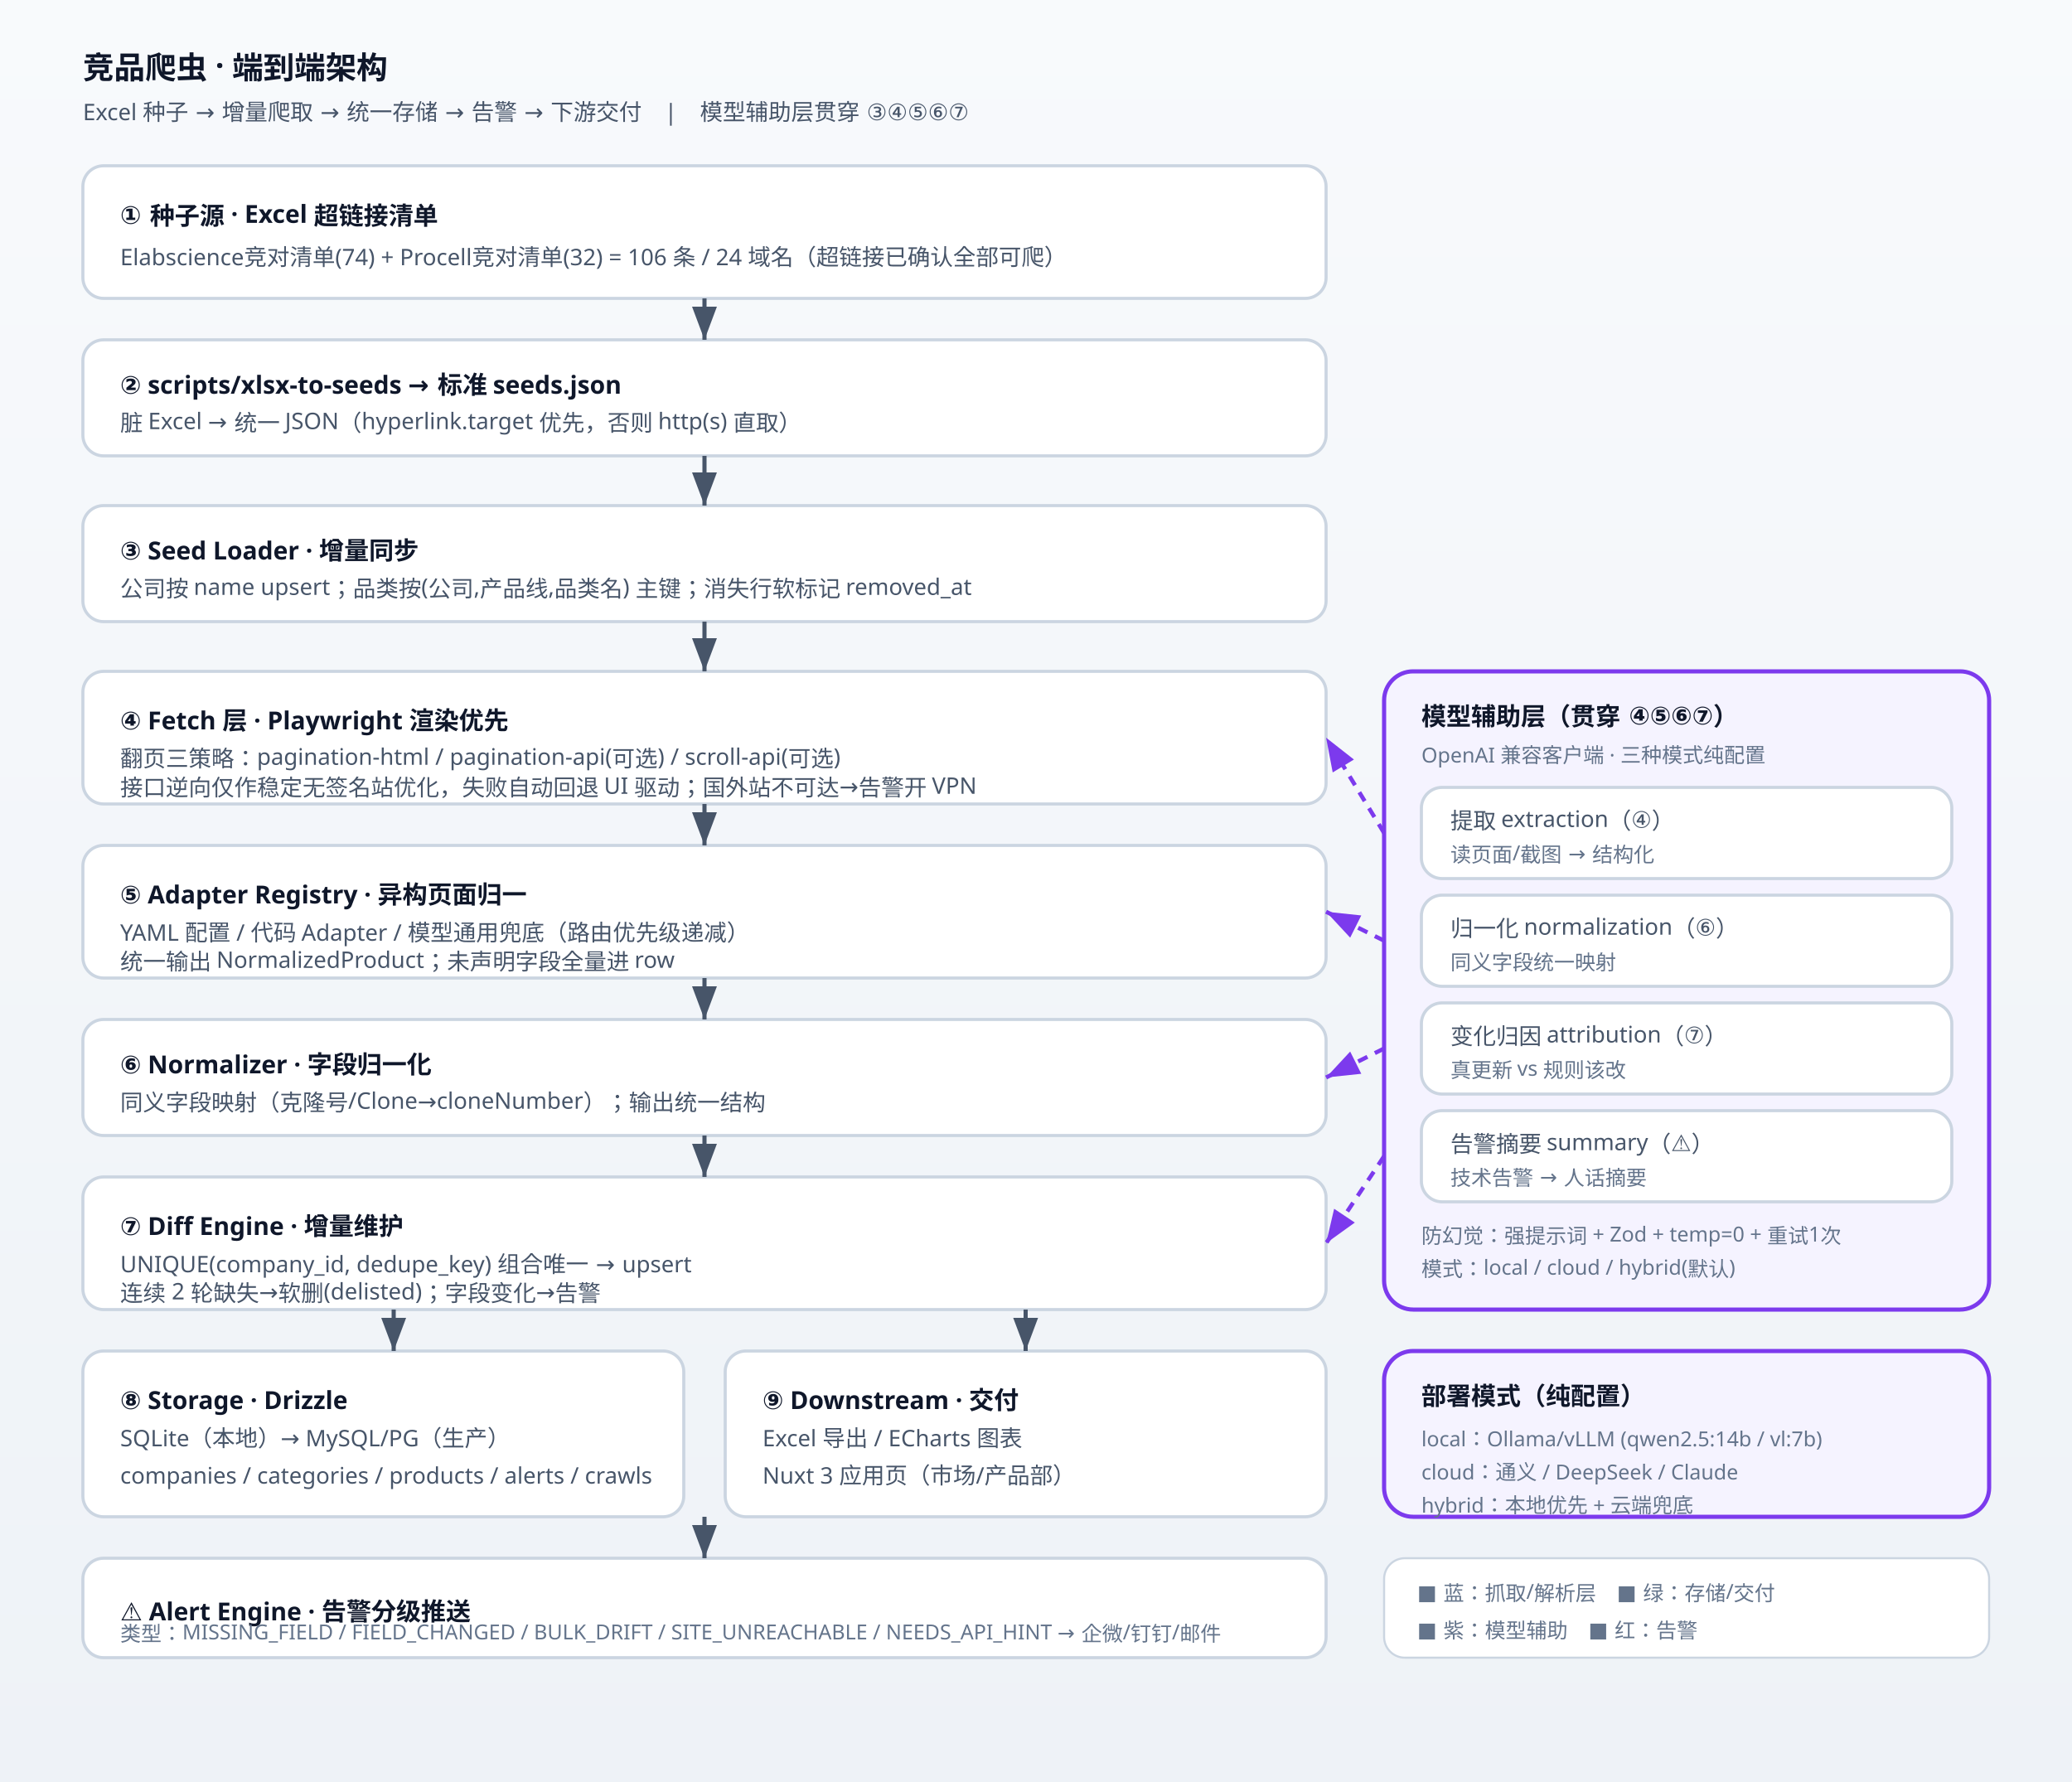
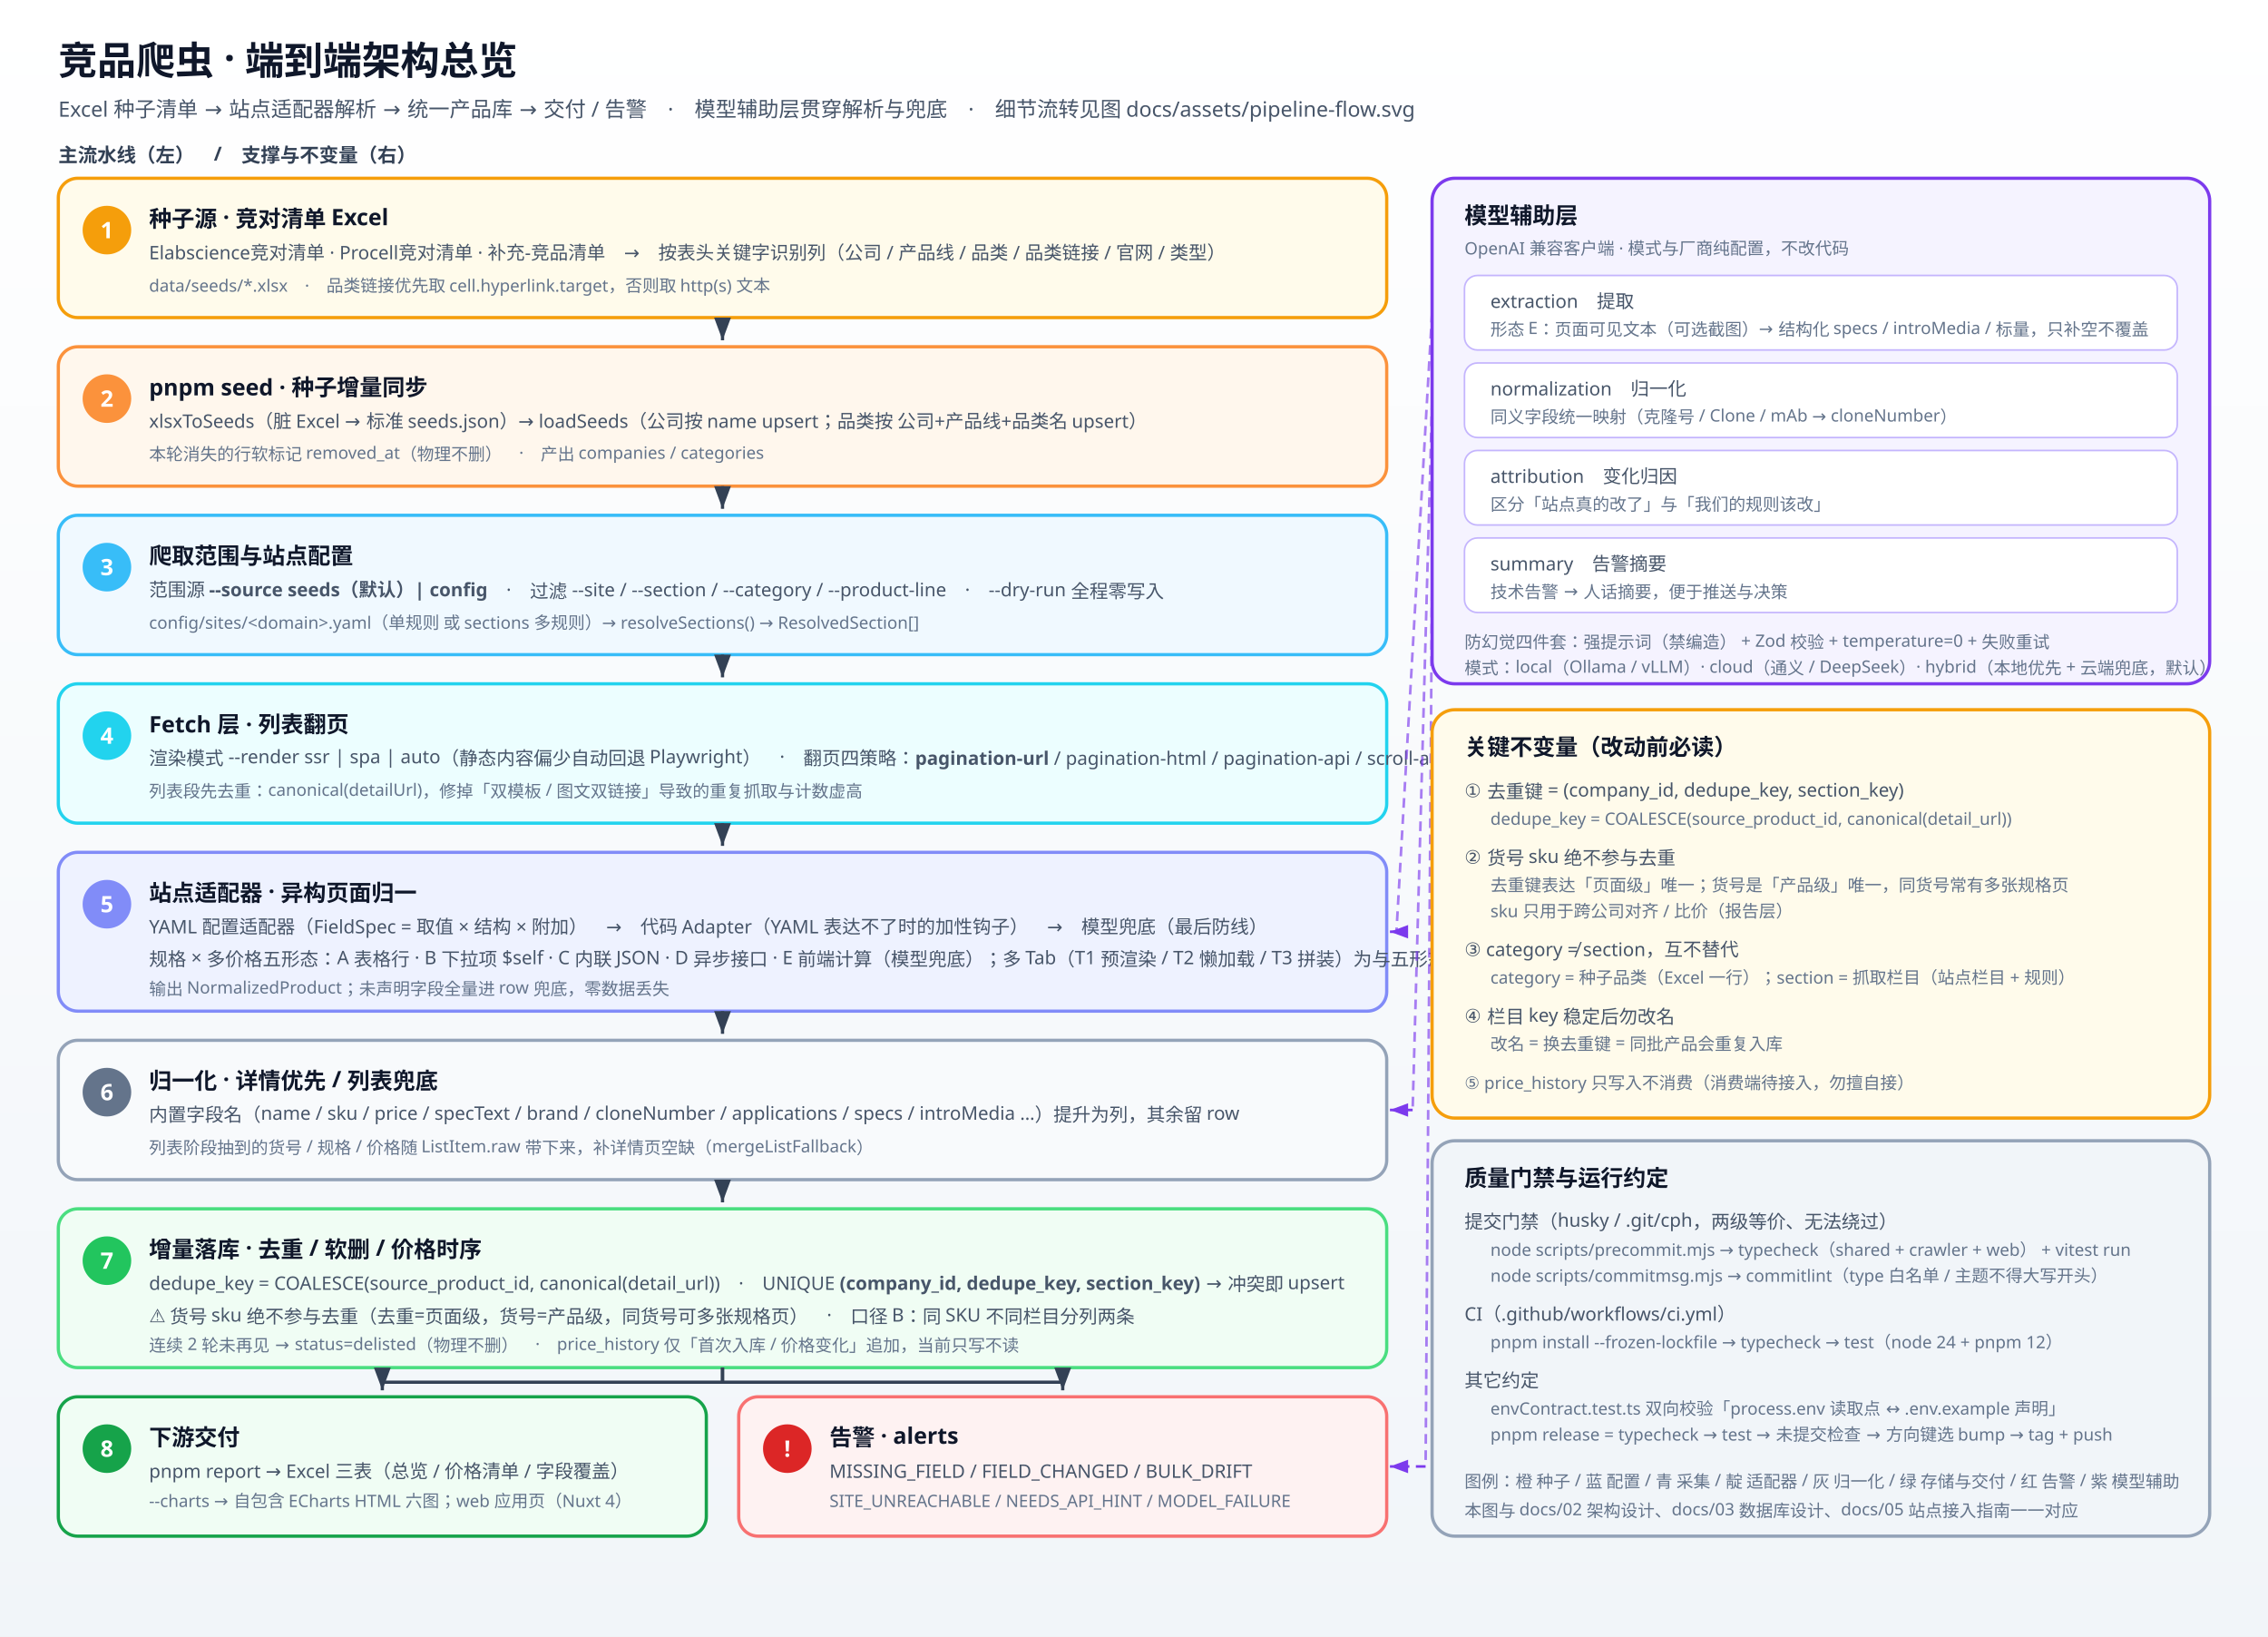
- <svg xmlns="http://www.w3.org/2000/svg" viewBox="0 0 1000 860" font-family="'Segoe UI','PingFang SC','Microsoft YaHei',sans-serif">
+ <svg xmlns="http://www.w3.org/2000/svg" viewBox="0 0 1400 1010" width="1400" height="1010" font-family="'Segoe UI','PingFang SC','Microsoft YaHei',sans-serif">
  <defs>
    <linearGradient id="bg" x1="0" y1="0" x2="0" y2="1">
-       <stop offset="0" stop-color="#f8fafc" />
-       <stop offset="1" stop-color="#eef2f7" />
+       <stop offset="0" stop-color="#ffffff" />
+       <stop offset="1" stop-color="#f1f5f9" />
    </linearGradient>
-     <marker id="arrow" markerWidth="10" markerHeight="10" refX="8" refY="3" orient="auto">
-       <path d="M0,0 L8,3 L0,6 Z" fill="#475569" />
+     <marker id="a" markerWidth="9" markerHeight="9" refX="7" refY="2.6" orient="auto">
+       <path d="M0,0 L7,2.6 L0,5.2 Z" fill="#334155" />
    </marker>
-     <marker id="arrowP" markerWidth="10" markerHeight="10" refX="8" refY="3" orient="auto">
-       <path d="M0,0 L8,3 L0,6 Z" fill="#7c3aed" />
+     <marker id="ap" markerWidth="9" markerHeight="9" refX="7" refY="2.6" orient="auto">
+       <path d="M0,0 L7,2.6 L0,5.2 Z" fill="#7c3aed" />
    </marker>
    <style>
-       .box{fill:#ffffff;stroke:#cbd5e1;stroke-width:1.5;rx:10}
-       .ttl{font-size:15px;font-weight:700;fill:#0f172a}
-       .sub{font-size:11px;fill:#475569}
-       .tag{font-size:10px;fill:#64748b}
-       .lbl{font-size:12px;font-weight:600;fill:#0f172a}
+       .t1{font-size:24px;font-weight:700;fill:#0f172a}
+       .t2{font-size:13px;fill:#475569}
+       .bt{font-size:14px;font-weight:700;fill:#0f172a}
+       .bs{font-size:11.5px;fill:#475569}
+       .bd{font-size:10.5px;fill:#64748b}
+       .pn{font-size:13px;font-weight:700;fill:#6d28d9}
+       .box{fill:#fff;stroke:#cbd5e1;stroke-width:1.5}
+       .rail{font-size:12px;font-weight:700;fill:#334155}
    </style>
  </defs>
-   <rect width="1000" height="860" fill="url(#bg)" />
-   <text x="40" y="38" class="ttl" font-size="20">竞品爬虫 · 端到端架构</text>
-   <text x="40" y="58" class="sub">Excel 种子 → 增量爬取 → 统一存储 → 告警 → 下游交付　|　模型辅助层贯穿 ③④⑤⑥⑦</text>
-   <rect class="box" x="40" y="80" width="600" height="64" rx="10" />
-   <text x="58" y="108" class="lbl">① 种子源 · Excel 超链接清单</text>
-   <text x="58" y="128" class="sub">Elabscience竞对清单(74) + Procell竞对清单(32) = 106 条 / 24 域名（超链接已确认全部可爬）</text>
-   <rect class="box" x="40" y="164" width="600" height="56" rx="10" />
-   <text x="58" y="190" class="lbl">② scripts/xlsx-to-seeds → 标准 seeds.json</text>
-   <text x="58" y="208" class="sub">脏 Excel → 统一 JSON（hyperlink.target 优先，否则 http(s) 直取）</text>
-   <rect class="box" x="40" y="244" width="600" height="56" rx="10" />
-   <text x="58" y="270" class="lbl">③ Seed Loader · 增量同步</text>
-   <text x="58" y="288" class="sub">公司按 name upsert；品类按(公司,产品线,品类名) 主键；消失行软标记 removed_at</text>
-   <rect class="box" x="40" y="324" width="600" height="64" rx="10" stroke="#0ea5e9" stroke-width="2" />
-   <text x="58" y="352" class="lbl">④ Fetch 层 · Playwright 渲染优先</text>
-   <text x="58" y="370" class="sub">翻页三策略：pagination-html / pagination-api(可选) / scroll-api(可选)</text>
-   <text x="58" y="384" class="sub">接口逆向仅作稳定无签名站优化，失败自动回退 UI 驱动；国外站不可达→告警开 VPN</text>
-   <rect class="box" x="40" y="408" width="600" height="64" rx="10" stroke="#0ea5e9" stroke-width="2" />
-   <text x="58" y="436" class="lbl">⑤ Adapter Registry · 异构页面归一</text>
-   <text x="58" y="454" class="sub">YAML 配置 / 代码 Adapter / 模型通用兜底（路由优先级递减）</text>
-   <text x="58" y="468" class="sub">统一输出 NormalizedProduct；未声明字段全量进 row</text>
-   <rect class="box" x="40" y="492" width="600" height="56" rx="10" stroke="#0ea5e9" stroke-width="2" />
-   <text x="58" y="518" class="lbl">⑥ Normalizer · 字段归一化</text>
-   <text x="58" y="536" class="sub">同义字段映射（克隆号/Clone→cloneNumber）；输出统一结构</text>
-   <rect class="box" x="40" y="568" width="600" height="64" rx="10" stroke="#0ea5e9" stroke-width="2" />
-   <text x="58" y="596" class="lbl">⑦ Diff Engine · 增量维护</text>
-   <text x="58" y="614" class="sub">UNIQUE(company_id, dedupe_key) 组合唯一 → upsert</text>
-   <text x="58" y="628" class="sub">连续 2 轮缺失→软删(delisted)；字段变化→告警</text>
-   <rect class="box" x="40" y="652" width="290" height="80" rx="10" stroke="#16a34a" stroke-width="2" />
-   <text x="58" y="680" class="lbl">⑧ Storage · Drizzle</text>
-   <text x="58" y="698" class="sub">SQLite（本地）→ MySQL/PG（生产）</text>
-   <text x="58" y="716" class="sub">companies / categories / products / alerts / crawls</text>
-   <rect class="box" x="350" y="652" width="290" height="80" rx="10" stroke="#16a34a" stroke-width="2" />
-   <text x="368" y="680" class="lbl">⑨ Downstream · 交付</text>
-   <text x="368" y="698" class="sub">Excel 导出 / ECharts 图表</text>
-   <text x="368" y="716" class="sub">Nuxt 3 应用页（市场/产品部）</text>
-   <rect class="box" x="40" y="752" width="600" height="48" rx="10" stroke="#dc2626" stroke-width="2" />
-   <text x="58" y="782" class="lbl">⚠ Alert Engine · 告警分级推送</text>
-   <text x="58" y="792" class="tag">类型：MISSING_FIELD / FIELD_CHANGED / BULK_DRIFT / SITE_UNREACHABLE / NEEDS_API_HINT → 企微/钉钉/邮件</text>
-   <line x1="340" y1="144" x2="340" y2="164" stroke="#475569" stroke-width="2" marker-end="url(#arrow)" />
-   <line x1="340" y1="220" x2="340" y2="244" stroke="#475569" stroke-width="2" marker-end="url(#arrow)" />
-   <line x1="340" y1="300" x2="340" y2="324" stroke="#475569" stroke-width="2" marker-end="url(#arrow)" />
-   <line x1="340" y1="388" x2="340" y2="408" stroke="#475569" stroke-width="2" marker-end="url(#arrow)" />
-   <line x1="340" y1="472" x2="340" y2="492" stroke="#475569" stroke-width="2" marker-end="url(#arrow)" />
-   <line x1="340" y1="548" x2="340" y2="568" stroke="#475569" stroke-width="2" marker-end="url(#arrow)" />
-   <line x1="190" y1="632" x2="190" y2="652" stroke="#475569" stroke-width="2" marker-end="url(#arrow)" />
-   <line x1="495" y1="632" x2="495" y2="652" stroke="#475569" stroke-width="2" marker-end="url(#arrow)" />
-   <line x1="340" y1="732" x2="340" y2="752" stroke="#475569" stroke-width="2" marker-end="url(#arrow)" />
-   <rect x="668" y="324" width="292" height="308" rx="14" fill="#f5f3ff" stroke="#7c3aed" stroke-width="2" />
-   <text x="686" y="350" class="lbl" fill="#6d28d9">模型辅助层（贯穿 ④⑤⑥⑦）</text>
-   <text x="686" y="368" class="tag">OpenAI 兼容客户端 · 三种模式纯配置</text>
-   <rect class="box" x="686" y="380" width="256" height="44" rx="8" stroke="#7c3aed" />
-   <text x="700" y="400" class="sub" fill="#6d28d9">提取 extraction（④）</text>
-   <text x="700" y="416" class="tag">读页面/截图 → 结构化</text>
-   <rect class="box" x="686" y="432" width="256" height="44" rx="8" stroke="#7c3aed" />
-   <text x="700" y="452" class="sub" fill="#6d28d9">归一化 normalization（⑥）</text>
-   <text x="700" y="468" class="tag">同义字段统一映射</text>
-   <rect class="box" x="686" y="484" width="256" height="44" rx="8" stroke="#7c3aed" />
-   <text x="700" y="504" class="sub" fill="#6d28d9">变化归因 attribution（⑦）</text>
-   <text x="700" y="520" class="tag">真更新 vs 规则该改</text>
-   <rect class="box" x="686" y="536" width="256" height="44" rx="8" stroke="#7c3aed" />
-   <text x="700" y="556" class="sub" fill="#6d28d9">告警摘要 summary（⚠）</text>
-   <text x="700" y="572" class="tag">技术告警 → 人话摘要</text>
-   <text x="686" y="600" class="tag">防幻觉：强提示词 + Zod + temp=0 + 重试1次</text>
-   <text x="686" y="616" class="tag">模式：local / cloud / hybrid(默认)</text>
-   <line x1="668" y1="402" x2="640" y2="356" stroke="#7c3aed" stroke-width="2" stroke-dasharray="5 4" marker-end="url(#arrowP)" />
-   <line x1="668" y1="454" x2="640" y2="440" stroke="#7c3aed" stroke-width="2" stroke-dasharray="5 4" marker-end="url(#arrowP)" />
-   <line x1="668" y1="506" x2="640" y2="520" stroke="#7c3aed" stroke-width="2" stroke-dasharray="5 4" marker-end="url(#arrowP)" />
-   <line x1="668" y1="558" x2="640" y2="600" stroke="#7c3aed" stroke-width="2" stroke-dasharray="5 4" marker-end="url(#arrowP)" />
-   <rect x="668" y="652" width="292" height="80" rx="14" fill="#f5f3ff" stroke="#7c3aed" stroke-width="2" />
-   <text x="686" y="678" class="lbl" fill="#6d28d9">部署模式（纯配置）</text>
-   <text x="686" y="698" class="tag">local：Ollama/vLLM (qwen2.5:14b / vl:7b)</text>
-   <text x="686" y="714" class="tag">cloud：通义 / DeepSeek / Claude</text>
-   <text x="686" y="730" class="tag">hybrid：本地优先 + 云端兜底</text>
-   <rect x="668" y="752" width="292" height="48" rx="10" fill="#fff" stroke="#cbd5e1" />
-   <text x="684" y="772" class="tag">■ 蓝：抓取/解析层　■ 绿：存储/交付</text>
-   <text x="684" y="790" class="tag">■ 紫：模型辅助　■ 红：告警</text>
+   <rect width="1400" height="1010" fill="url(#bg)" />
+   <text x="36" y="46" class="t1">竞品爬虫 · 端到端架构总览</text>
+   <text x="36" y="72" class="t2">Excel 种子清单 → 站点适配器解析 → 统一产品库 → 交付 / 告警　·　模型辅助层贯穿解析与兜底　·　细节流转见图 docs/assets/pipeline-flow.svg</text>
+   <text x="36" y="100" class="rail" fill="#94a3b8">主流水线（左）　/　支撑与不变量（右）</text>
+   <rect x="36" y="110" width="820" height="86" rx="12" fill="#fffbeb" stroke="#f59e0b" stroke-width="2" />
+   <circle cx="66" cy="142" r="15" fill="#f59e0b" />
+   <text x="66" y="147" text-anchor="middle" font-size="14" font-weight="700" fill="#fff">1</text>
+   <text x="92" y="140" class="bt">种子源 · 竞对清单 Excel</text>
+   <text x="92" y="160" class="bs">Elabscience竞对清单 · Procell竞对清单 · 补充-竞品清单　→　按表头关键字识别列（公司 / 产品线 / 品类 / 品类链接 / 官网 / 类型）</text>
+   <text x="92" y="180" class="bd">data/seeds/*.xlsx　·　品类链接优先取 cell.hyperlink.target，否则取 http(s) 文本</text>
+   <rect x="36" y="214" width="820" height="86" rx="12" fill="#fff7ed" stroke="#fb923c" stroke-width="2" />
+   <circle cx="66" cy="246" r="15" fill="#fb923c" />
+   <text x="66" y="251" text-anchor="middle" font-size="14" font-weight="700" fill="#fff">2</text>
+   <text x="92" y="244" class="bt">pnpm seed · 种子增量同步</text>
+   <text x="92" y="264" class="bs">xlsxToSeeds（脏 Excel → 标准 seeds.json）→ loadSeeds（公司按 name upsert；品类按 公司+产品线+品类名 upsert）</text>
+   <text x="92" y="284" class="bd">本轮消失的行软标记 removed_at（物理不删）　·　产出 companies / categories</text>
+   <rect x="36" y="318" width="820" height="86" rx="12" fill="#f0f9ff" stroke="#38bdf8" stroke-width="2" />
+   <circle cx="66" cy="350" r="15" fill="#38bdf8" />
+   <text x="66" y="355" text-anchor="middle" font-size="14" font-weight="700" fill="#fff">3</text>
+   <text x="92" y="348" class="bt">爬取范围与站点配置</text>
+   <text x="92" y="368" class="bs">范围源 <tspan font-weight="700">--source seeds（默认）| config</tspan>　·　过滤 --site / --section / --category / --product-line　·　--dry-run 全程零写入</text>
+   <text x="92" y="388" class="bd">config/sites/&lt;domain&gt;.yaml（单规则 或 sections 多规则）→ resolveSections() → ResolvedSection[]</text>
+   <rect x="36" y="422" width="820" height="86" rx="12" fill="#ecfeff" stroke="#22d3ee" stroke-width="2" />
+   <circle cx="66" cy="454" r="15" fill="#22d3ee" />
+   <text x="66" y="459" text-anchor="middle" font-size="14" font-weight="700" fill="#fff">4</text>
+   <text x="92" y="452" class="bt">Fetch 层 · 列表翻页</text>
+   <text x="92" y="472" class="bs">渲染模式 --render ssr | spa | auto（静态内容偏少自动回退 Playwright）　·　翻页四策略：<tspan font-weight="700">pagination-url</tspan> / pagination-html / pagination-api / scroll-api</text>
+   <text x="92" y="492" class="bd">列表段先去重：canonical(detailUrl)，修掉「双模板 / 图文双链接」导致的重复抓取与计数虚高</text>
+   <rect x="36" y="526" width="820" height="98" rx="12" fill="#eef2ff" stroke="#818cf8" stroke-width="2" />
+   <circle cx="66" cy="558" r="15" fill="#818cf8" />
+   <text x="66" y="563" text-anchor="middle" font-size="14" font-weight="700" fill="#fff">5</text>
+   <text x="92" y="556" class="bt">站点适配器 · 异构页面归一</text>
+   <text x="92" y="576" class="bs">YAML 配置适配器（FieldSpec = 取值 × 结构 × 附加）　→　代码 Adapter（YAML 表达不了时的加性钩子）　→　模型兜底（最后防线）</text>
+   <text x="92" y="596" class="bs">规格 × 多价格五形态：A 表格行 · B 下拉项 $self · C 内联 JSON · D 异步接口 · E 前端计算（模型兜底）；多 Tab（T1 预渲染 / T2 懒加载 / T3 拼装）为与五形态正交的维度</text>
+   <text x="92" y="614" class="bd">输出 NormalizedProduct；未声明字段全量进 row 兜底，零数据丢失</text>
+   <rect x="36" y="642" width="820" height="86" rx="12" fill="#f8fafc" stroke="#94a3b8" stroke-width="2" />
+   <circle cx="66" cy="674" r="15" fill="#64748b" />
+   <text x="66" y="679" text-anchor="middle" font-size="14" font-weight="700" fill="#fff">6</text>
+   <text x="92" y="672" class="bt">归一化 · 详情优先 / 列表兜底</text>
+   <text x="92" y="692" class="bs">内置字段名（name / sku / price / specText / brand / cloneNumber / applications / specs / introMedia …）提升为列，其余留 row</text>
+   <text x="92" y="712" class="bd">列表阶段抽到的货号 / 规格 / 价格随 ListItem.raw 带下来，补详情页空缺（mergeListFallback）</text>
+   <rect x="36" y="746" width="820" height="98" rx="12" fill="#f0fdf4" stroke="#4ade80" stroke-width="2" />
+   <circle cx="66" cy="778" r="15" fill="#22c55e" />
+   <text x="66" y="783" text-anchor="middle" font-size="14" font-weight="700" fill="#fff">7</text>
+   <text x="92" y="776" class="bt">增量落库 · 去重 / 软删 / 价格时序</text>
+   <text x="92" y="796" class="bs">dedupe_key = COALESCE(source_product_id, canonical(detail_url))　·　UNIQUE <tspan font-weight="700">(company_id, dedupe_key, section_key)</tspan> → 冲突即 upsert</text>
+   <text x="92" y="816" class="bs">⚠️ 货号 sku 绝不参与去重（去重=页面级，货号=产品级，同货号可多张规格页）　·　口径 B：同 SKU 不同栏目分列两条</text>
+   <text x="92" y="834" class="bd">连续 2 轮未再见 → status=delisted（物理不删）　·　price_history 仅「首次入库 / 价格变化」追加，当前只写不读</text>
+   <rect x="36" y="862" width="400" height="86" rx="12" fill="#f0fdf4" stroke="#16a34a" stroke-width="2" />
+   <circle cx="66" cy="894" r="15" fill="#16a34a" />
+   <text x="66" y="899" text-anchor="middle" font-size="14" font-weight="700" fill="#fff">8</text>
+   <text x="92" y="892" class="bt">下游交付</text>
+   <text x="92" y="912" class="bs">pnpm report → Excel 三表（总览 / 价格清单 / 字段覆盖）</text>
+   <text x="92" y="930" class="bd">--charts → 自包含 ECharts HTML 六图；web 应用页（Nuxt 4）</text>
+   <rect x="456" y="862" width="400" height="86" rx="12" fill="#fef2f2" stroke="#f87171" stroke-width="2" />
+   <circle cx="486" cy="894" r="15" fill="#dc2626" />
+   <text x="486" y="899" text-anchor="middle" font-size="14" font-weight="700" fill="#fff">!</text>
+   <text x="512" y="892" class="bt">告警 · alerts</text>
+   <text x="512" y="912" class="bs">MISSING_FIELD / FIELD_CHANGED / BULK_DRIFT</text>
+   <text x="512" y="930" class="bd">SITE_UNREACHABLE / NEEDS_API_HINT / MODEL_FAILURE</text>
+   <line x1="446" y1="196" x2="446" y2="210" stroke="#334155" stroke-width="2" marker-end="url(#a)" />
+   <line x1="446" y1="300" x2="446" y2="314" stroke="#334155" stroke-width="2" marker-end="url(#a)" />
+   <line x1="446" y1="404" x2="446" y2="418" stroke="#334155" stroke-width="2" marker-end="url(#a)" />
+   <line x1="446" y1="508" x2="446" y2="522" stroke="#334155" stroke-width="2" marker-end="url(#a)" />
+   <line x1="446" y1="624" x2="446" y2="638" stroke="#334155" stroke-width="2" marker-end="url(#a)" />
+   <line x1="446" y1="728" x2="446" y2="742" stroke="#334155" stroke-width="2" marker-end="url(#a)" />
+   <path d="M446,844 L446,853 L236,853 L236,858" fill="none" stroke="#334155" stroke-width="2" marker-end="url(#a)" />
+   <path d="M446,844 L446,853 L656,853 L656,858" fill="none" stroke="#334155" stroke-width="2" marker-end="url(#a)" />
+   <rect x="884" y="110" width="480" height="312" rx="14" fill="#f5f3ff" stroke="#7c3aed" stroke-width="2" />
+   <text x="904" y="138" class="bt" fill="#6d28d9">模型辅助层</text>
+   <text x="904" y="157" class="bd" fill="#7c3aed">OpenAI 兼容客户端 · 模式与厂商纯配置，不改代码</text>
+   <rect x="904" y="170" width="440" height="46" rx="8" fill="#fff" stroke="#c4b5fd" />
+   <text x="920" y="190" class="bs" fill="#5b21b6">extraction　提取</text>
+   <text x="920" y="207" class="bd">形态 E：页面可见文本（可选截图）→ 结构化 specs / introMedia / 标量，只补空不覆盖</text>
+   <rect x="904" y="224" width="440" height="46" rx="8" fill="#fff" stroke="#c4b5fd" />
+   <text x="920" y="244" class="bs" fill="#5b21b6">normalization　归一化</text>
+   <text x="920" y="261" class="bd">同义字段统一映射（克隆号 / Clone / mAb → cloneNumber）</text>
+   <rect x="904" y="278" width="440" height="46" rx="8" fill="#fff" stroke="#c4b5fd" />
+   <text x="920" y="298" class="bs" fill="#5b21b6">attribution　变化归因</text>
+   <text x="920" y="315" class="bd">区分「站点真的改了」与「我们的规则该改」</text>
+   <rect x="904" y="332" width="440" height="46" rx="8" fill="#fff" stroke="#c4b5fd" />
+   <text x="920" y="352" class="bs" fill="#5b21b6">summary　告警摘要</text>
+   <text x="920" y="369" class="bd">技术告警 → 人话摘要，便于推送与决策</text>
+   <text x="904" y="400" class="bd" fill="#6d28d9">防幻觉四件套：强提示词（禁编造） + Zod 校验 + temperature=0 + 失败重试</text>
+   <text x="904" y="416" class="bd" fill="#6d28d9">模式：local（Ollama / vLLM）· cloud（通义 / DeepSeek）· hybrid（本地优先 + 云端兜底，默认）</text>
+   <line x1="884" y1="193" x2="862" y2="575" stroke="#7c3aed" stroke-width="1.6" stroke-dasharray="6 4" opacity="0.65" />
+   <line x1="862" y1="575" x2="858" y2="575" stroke="#7c3aed" stroke-width="1.6" stroke-dasharray="6 4" marker-end="url(#ap)" />
+   <line x1="884" y1="247" x2="872" y2="685" stroke="#7c3aed" stroke-width="1.6" stroke-dasharray="6 4" opacity="0.65" />
+   <line x1="872" y1="685" x2="858" y2="685" stroke="#7c3aed" stroke-width="1.6" stroke-dasharray="6 4" marker-end="url(#ap)" />
+   <line x1="884" y1="355" x2="880" y2="905" stroke="#7c3aed" stroke-width="1.6" stroke-dasharray="6 4" opacity="0.65" />
+   <line x1="880" y1="905" x2="858" y2="905" stroke="#7c3aed" stroke-width="1.6" stroke-dasharray="6 4" marker-end="url(#ap)" />
+   <rect x="884" y="438" width="480" height="252" rx="14" fill="#fffbeb" stroke="#f59e0b" stroke-width="2" />
+   <text x="904" y="466" class="bt" fill="#b45309">关键不变量（改动前必读）</text>
+   <text x="904" y="492" class="bs" fill="#92400e">① 去重键 = (company_id, dedupe_key, section_key)</text>
+   <text x="920" y="509" class="bd">dedupe_key = COALESCE(source_product_id, canonical(detail_url))</text>
+   <text x="904" y="533" class="bs" fill="#92400e">② 货号 sku 绝不参与去重</text>
+   <text x="920" y="550" class="bd">去重键表达「页面级」唯一；货号是「产品级」唯一，同货号常有多张规格页</text>
+   <text x="920" y="566" class="bd">sku 只用于跨公司对齐 / 比价（报告层）</text>
+   <text x="904" y="590" class="bs" fill="#92400e">③ category ≠ section，互不替代</text>
+   <text x="920" y="607" class="bd">category = 种子品类（Excel 一行）；section = 抓取栏目（站点栏目 + 规则）</text>
+   <text x="904" y="631" class="bs" fill="#92400e">④ 栏目 key 稳定后勿改名</text>
+   <text x="920" y="648" class="bd">改名 = 换去重键 = 同批产品会重复入库</text>
+   <text x="904" y="672" class="bd" fill="#92400e">⑤ price_history 只写入不消费（消费端待接入，勿擅自接）</text>
+   <rect x="884" y="704" width="480" height="244" rx="14" fill="#f1f5f9" stroke="#94a3b8" stroke-width="2" />
+   <text x="904" y="732" class="bt">质量门禁与运行约定</text>
+   <text x="904" y="758" class="bs">提交门禁（husky / .git/cph，两级等价、无法绕过）</text>
+   <text x="920" y="775" class="bd">node scripts/precommit.mjs → typecheck（shared + crawler + web） + vitest run</text>
+   <text x="920" y="791" class="bd">node scripts/commitmsg.mjs → commitlint（type 白名单 / 主题不得大写开头）</text>
+   <text x="904" y="815" class="bs">CI（.github/workflows/ci.yml）</text>
+   <text x="920" y="832" class="bd">pnpm install --frozen-lockfile → typecheck → test（node 24 + pnpm 12）</text>
+   <text x="904" y="856" class="bs">其它约定</text>
+   <text x="920" y="873" class="bd">envContract.test.ts 双向校验「process.env 读取点 ↔ .env.example 声明」</text>
+   <text x="920" y="889" class="bd">pnpm release = typecheck → test → 未提交检查 → 方向键选 bump → tag + push</text>
+   <text x="904" y="918" class="bd">图例：橙 种子 / 蓝 配置 / 青 采集 / 靛 适配器 / 灰 归一化 / 绿 存储与交付 / 红 告警 / 紫 模型辅助</text>
+   <text x="904" y="936" class="bd">本图与 docs/02 架构设计、docs/03 数据库设计、docs/05 站点接入指南一一对应</text>
</svg>
